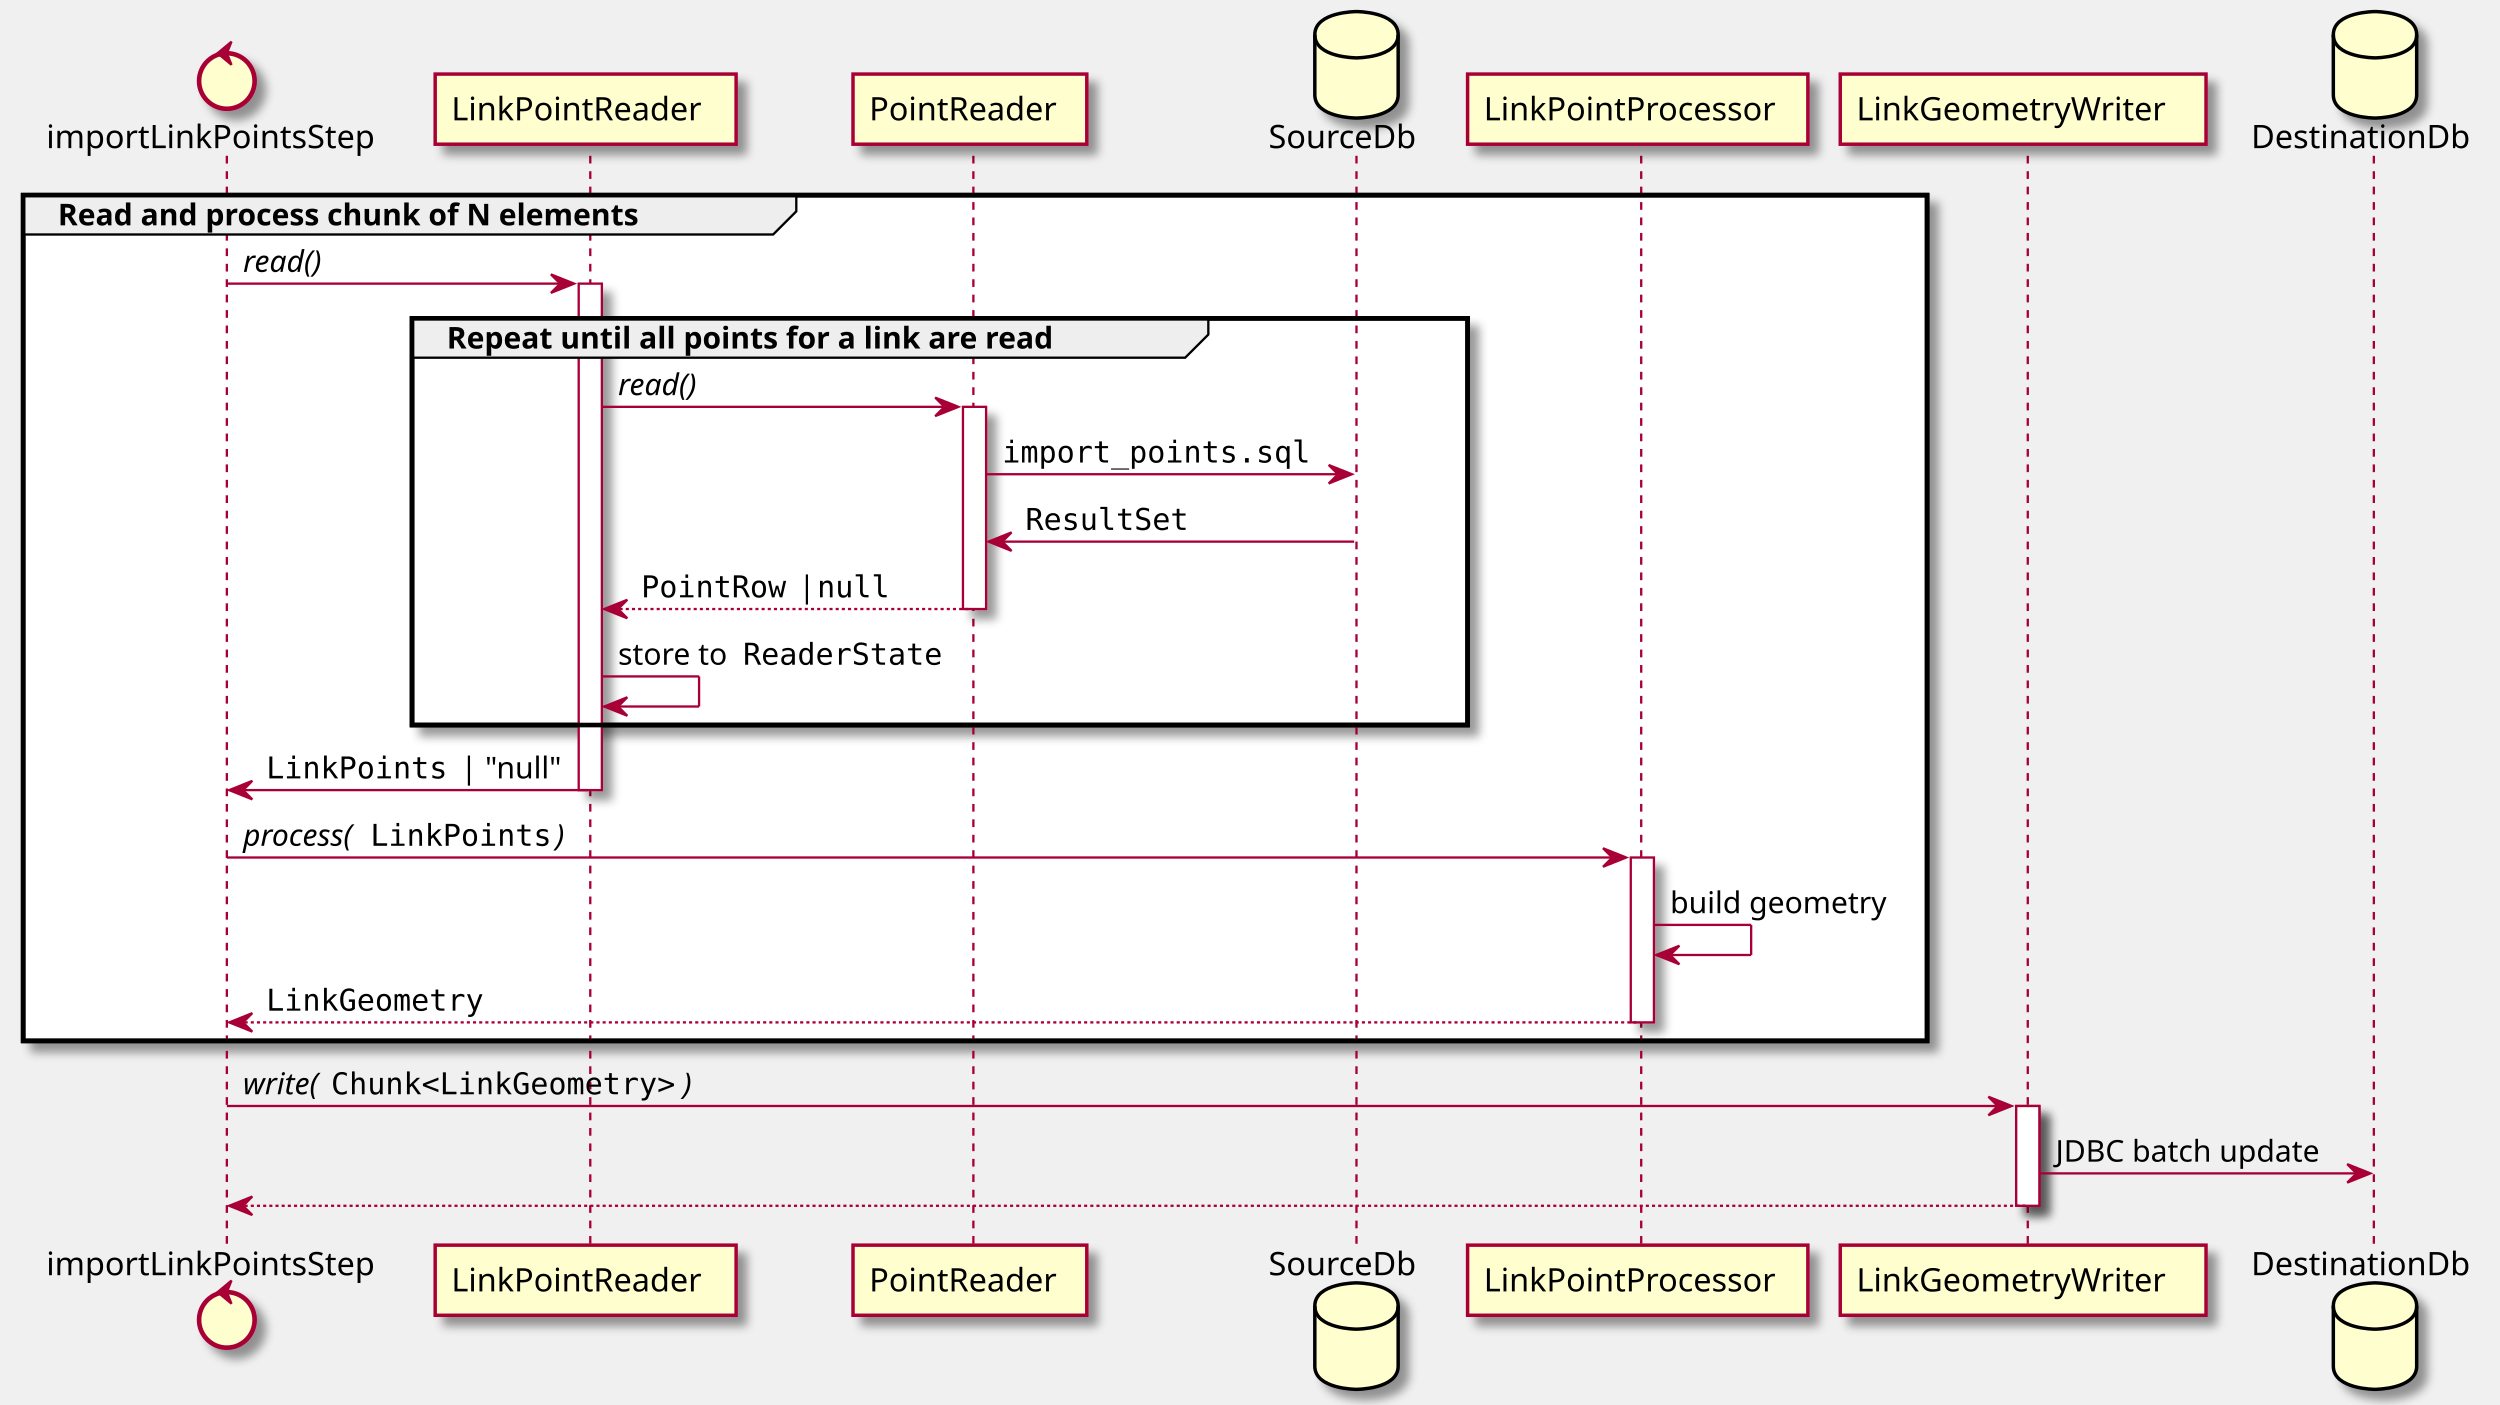
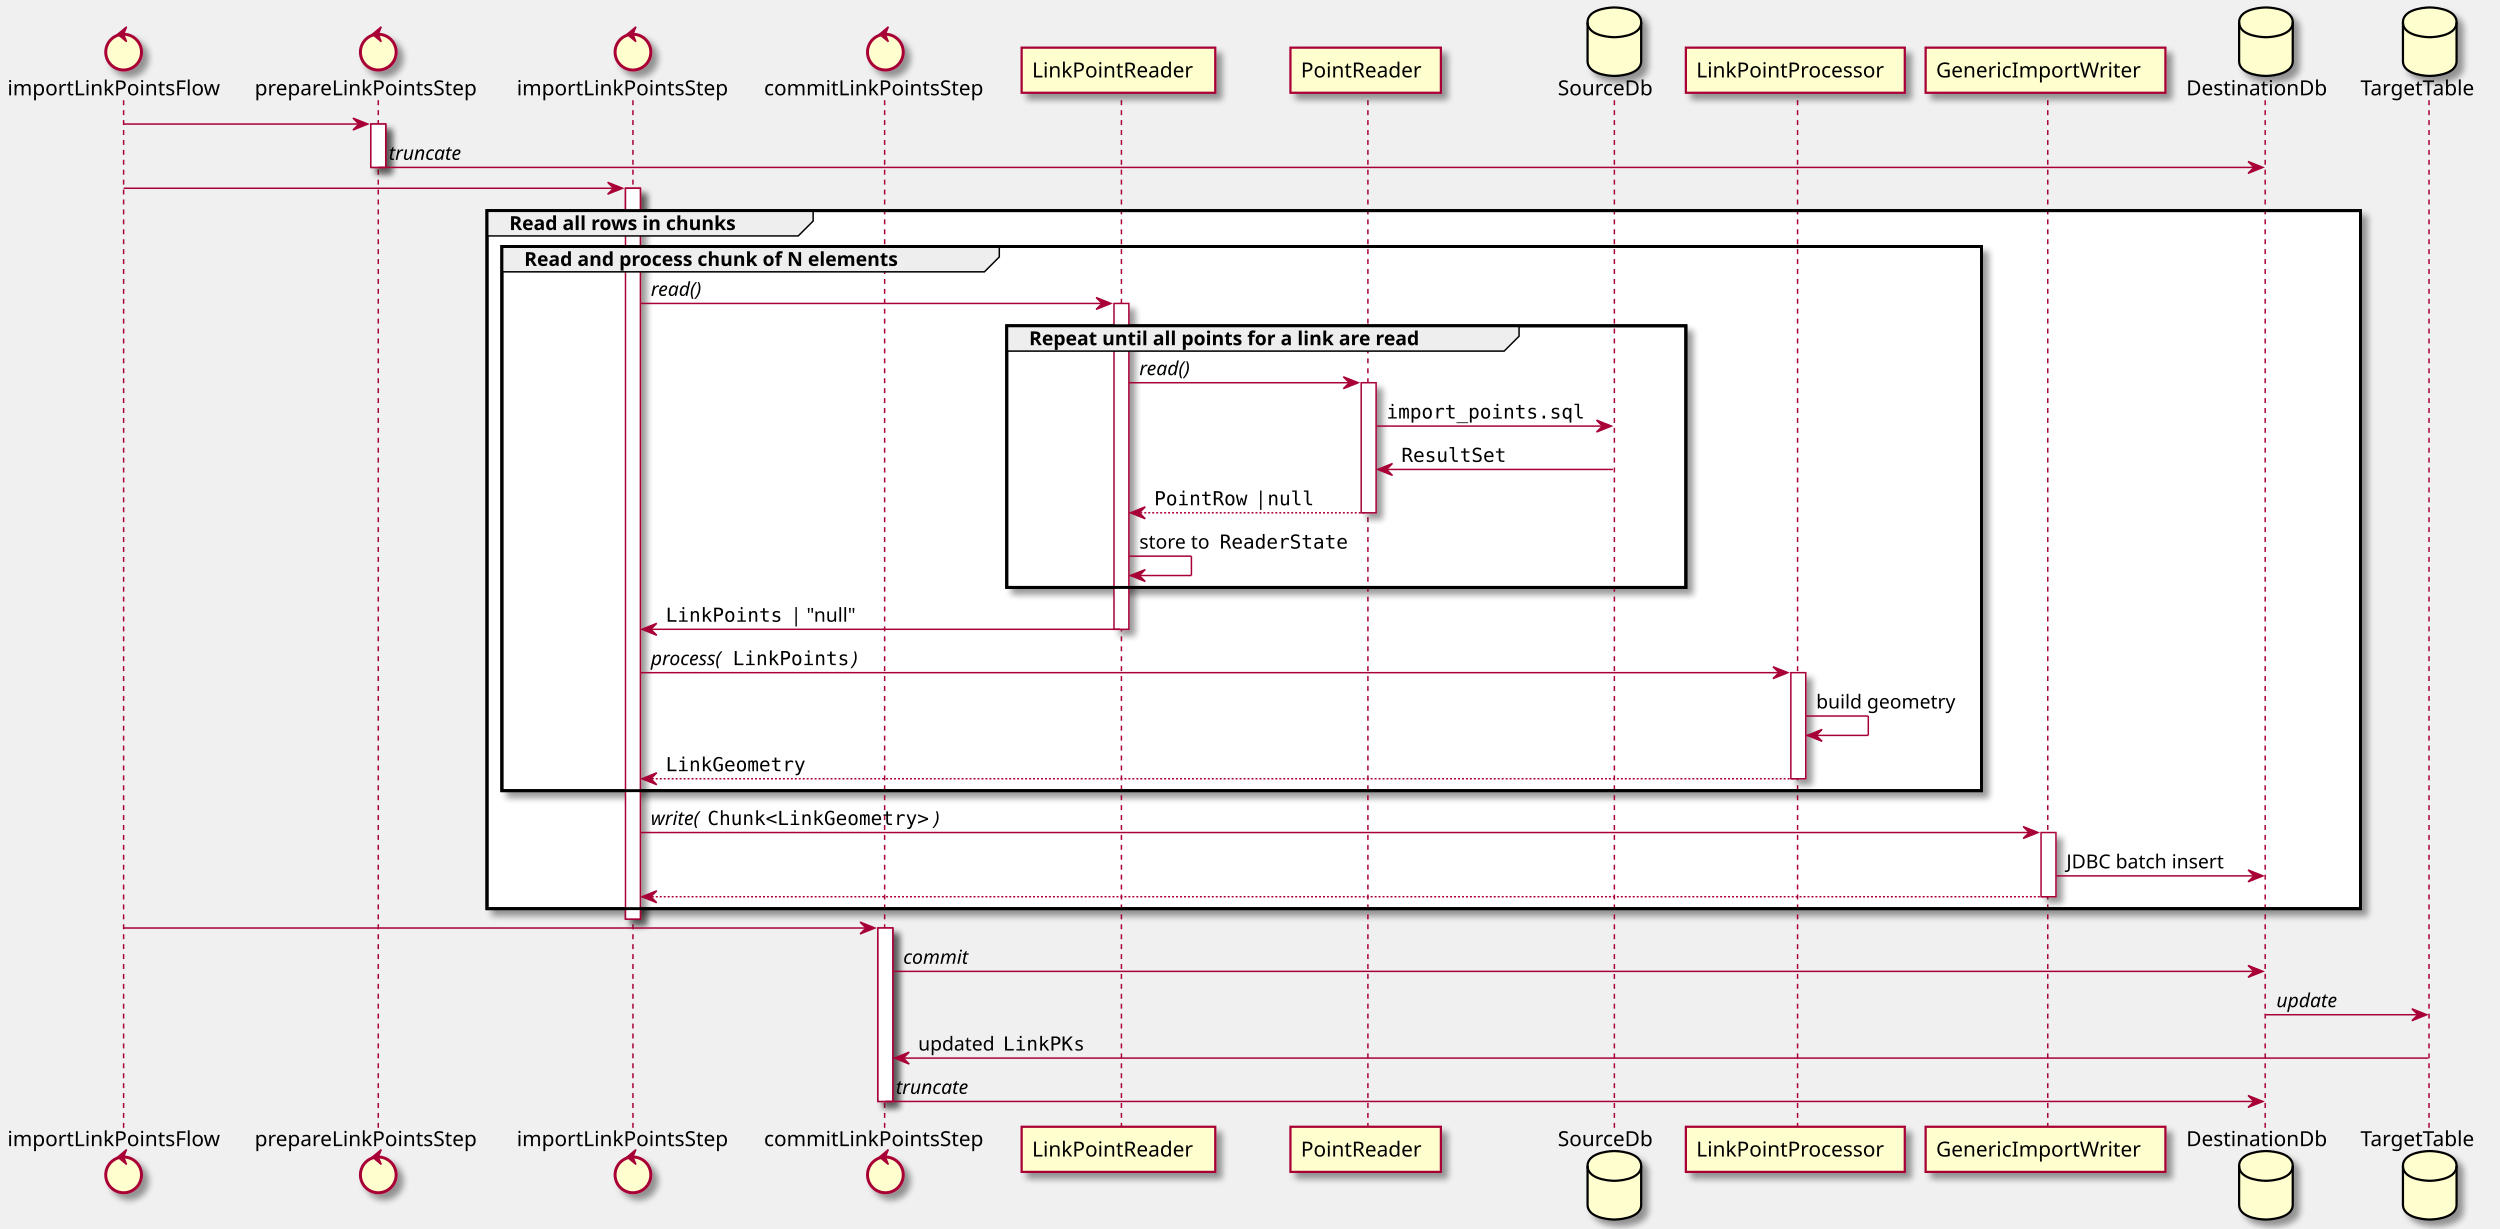
- <svg xmlns="http://www.w3.org/2000/svg" contentScriptType="application/ecmascript" contentStyleType="text/css" height="910.5px" preserveAspectRatio="none" style="width:1620px;height:910px;" version="1.1" viewBox="0 0 1620 910" width="1620px" zoomAndPan="magnify">
+ <svg xmlns="http://www.w3.org/2000/svg" contentScriptType="application/ecmascript" contentStyleType="text/css" height="1237.5px" preserveAspectRatio="none" style="width:2518px;height:1237px;background:#FFFFFF;" version="1.1" viewBox="0 0 2518 1237" width="2518.5px" zoomAndPan="magnify">
  <defs>
-     <filter height="300%" id="f15bmxrq6kywda" width="300%" x="-1" y="-1">
+     <filter height="300%" id="fxjmbmxwi1y3c" width="300%" x="-1" y="-1">
      <feGaussianBlur result="blurOut" stdDeviation="3.0" />
      <feColorMatrix in="blurOut" result="blurOut2" type="matrix" values="0 0 0 0 0 0 0 0 0 0 0 0 0 0 0 0 0 0 .4 0" />
      <feOffset dx="6.0" dy="6.0" in="blurOut2" result="blurOut3" />
      <feBlend in="SourceGraphic" in2="blurOut3" mode="normal" />
    </filter>
  </defs>
  <g>
-     <rect fill="#FFFFFF" filter="url(#f15bmxrq6kywda)" height="328.204" style="stroke:#A80036;stroke-width:1.5;" width="15" x="375" y="183.789" />
-     <rect fill="#FFFFFF" filter="url(#f15bmxrq6kywda)" height="131.016" style="stroke:#A80036;stroke-width:1.5;" width="15" x="624" y="263.633" />
-     <rect fill="#FFFFFF" filter="url(#f15bmxrq6kywda)" height="106.844" style="stroke:#A80036;stroke-width:1.5;" width="15" x="1056.75" y="555.665" />
-     <rect fill="#FFFFFF" filter="url(#f15bmxrq6kywda)" height="64.672" style="stroke:#A80036;stroke-width:1.5;" width="15" x="1306.5" y="716.681" />
-     <rect fill="#FFFFFF" filter="url(#f15bmxrq6kywda)" height="548.063" style="stroke:#000000;stroke-width:3.0;" width="1233.75" x="15" y="126.445" />
-     <rect fill="#FFFFFF" filter="url(#f15bmxrq6kywda)" height="263.532" style="stroke:#000000;stroke-width:3.0;" width="684" x="267" y="206.289" />
-     <line style="stroke:#A80036;stroke-width:1.5;stroke-dasharray:5.0,5.0;" x1="147" x2="147" y1="100.945" y2="808.352" />
-     <line style="stroke:#A80036;stroke-width:1.5;stroke-dasharray:5.0,5.0;" x1="382.5" x2="382.5" y1="100.945" y2="808.352" />
-     <line style="stroke:#A80036;stroke-width:1.5;stroke-dasharray:5.0,5.0;" x1="630.75" x2="630.75" y1="100.945" y2="808.352" />
-     <line style="stroke:#A80036;stroke-width:1.5;stroke-dasharray:5.0,5.0;" x1="879" x2="879" y1="100.945" y2="808.352" />
-     <line style="stroke:#A80036;stroke-width:1.5;stroke-dasharray:5.0,5.0;" x1="1063.5" x2="1063.5" y1="100.945" y2="808.352" />
-     <line style="stroke:#A80036;stroke-width:1.5;stroke-dasharray:5.0,5.0;" x1="1314" x2="1314" y1="100.945" y2="808.352" />
-     <line style="stroke:#A80036;stroke-width:1.5;stroke-dasharray:5.0,5.0;" x1="1538.25" x2="1538.25" y1="100.945" y2="808.352" />
-     <text fill="#000000" font-family="sans-serif" font-size="21" lengthAdjust="spacing" textLength="225" x="30" y="95.993">importLinkPointsStep</text>
-     <ellipse cx="147" cy="52.5" fill="#FEFECE" filter="url(#f15bmxrq6kywda)" rx="18" ry="18" style="stroke:#A80036;stroke-width:3.0;" />
-     <polygon fill="#A80036" points="141,34.5,150,27,147,34.5,150,42,141,34.5" style="stroke:#A80036;stroke-width:1.5;" />
-     <text fill="#000000" font-family="sans-serif" font-size="21" lengthAdjust="spacing" textLength="225" x="30" y="826.345">importLinkPointsStep</text>
-     <ellipse cx="147" cy="855.298" fill="#FEFECE" filter="url(#f15bmxrq6kywda)" rx="18" ry="18" style="stroke:#A80036;stroke-width:3.0;" />
-     <polygon fill="#A80036" points="141,837.298,150,829.798,147,837.298,150,844.798,141,837.298" style="stroke:#A80036;stroke-width:1.5;" />
-     <rect fill="#FEFECE" filter="url(#f15bmxrq6kywda)" height="45.445" style="stroke:#A80036;stroke-width:2.25;" width="195" x="282" y="48" />
-     <text fill="#000000" font-family="sans-serif" font-size="21" lengthAdjust="spacing" textLength="174" x="292.5" y="77.993">LinkPointReader</text>
-     <rect fill="#FEFECE" filter="url(#f15bmxrq6kywda)" height="45.445" style="stroke:#A80036;stroke-width:2.25;" width="195" x="282" y="806.852" />
-     <text fill="#000000" font-family="sans-serif" font-size="21" lengthAdjust="spacing" textLength="174" x="292.5" y="836.845">LinkPointReader</text>
-     <rect fill="#FEFECE" filter="url(#f15bmxrq6kywda)" height="45.445" style="stroke:#A80036;stroke-width:2.25;" width="151.5" x="552.75" y="48" />
-     <text fill="#000000" font-family="sans-serif" font-size="21" lengthAdjust="spacing" textLength="130.5" x="563.25" y="77.993">PointReader</text>
-     <rect fill="#FEFECE" filter="url(#f15bmxrq6kywda)" height="45.445" style="stroke:#A80036;stroke-width:2.25;" width="151.5" x="552.75" y="806.852" />
-     <text fill="#000000" font-family="sans-serif" font-size="21" lengthAdjust="spacing" textLength="130.5" x="563.25" y="836.845">PointReader</text>
-     <text fill="#000000" font-family="sans-serif" font-size="21" lengthAdjust="spacing" textLength="105" x="822" y="95.993">SourceDb</text>
-     <path d="M852,22.5 C852,7.5 879,7.5 879,7.5 C879,7.5 906,7.5 906,22.5 L906,61.5 C906,76.5 879,76.5 879,76.5 C879,76.5 852,76.5 852,61.5 L852,22.5 " fill="#FEFECE" filter="url(#f15bmxrq6kywda)" style="stroke:#000000;stroke-width:2.25;" />
-     <path d="M852,22.5 C852,37.5 879,37.5 879,37.5 C879,37.5 906,37.5 906,22.5 " fill="none" style="stroke:#000000;stroke-width:2.25;" />
-     <text fill="#000000" font-family="sans-serif" font-size="21" lengthAdjust="spacing" textLength="105" x="822" y="826.345">SourceDb</text>
-     <path d="M852,846.298 C852,831.298 879,831.298 879,831.298 C879,831.298 906,831.298 906,846.298 L906,885.298 C906,900.298 879,900.298 879,900.298 C879,900.298 852,900.298 852,885.298 L852,846.298 " fill="#FEFECE" filter="url(#f15bmxrq6kywda)" style="stroke:#000000;stroke-width:2.25;" />
-     <path d="M852,846.298 C852,861.298 879,861.298 879,861.298 C879,861.298 906,861.298 906,846.298 " fill="none" style="stroke:#000000;stroke-width:2.25;" />
-     <rect fill="#FEFECE" filter="url(#f15bmxrq6kywda)" height="45.445" style="stroke:#A80036;stroke-width:2.25;" width="220.5" x="951" y="48" />
-     <text fill="#000000" font-family="sans-serif" font-size="21" lengthAdjust="spacing" textLength="199.5" x="961.5" y="77.993">LinkPointProcessor</text>
-     <rect fill="#FEFECE" filter="url(#f15bmxrq6kywda)" height="45.445" style="stroke:#A80036;stroke-width:2.25;" width="220.5" x="951" y="806.852" />
-     <text fill="#000000" font-family="sans-serif" font-size="21" lengthAdjust="spacing" textLength="199.5" x="961.5" y="836.845">LinkPointProcessor</text>
-     <rect fill="#FEFECE" filter="url(#f15bmxrq6kywda)" height="45.445" style="stroke:#A80036;stroke-width:2.25;" width="237" x="1192.5" y="48" />
-     <text fill="#000000" font-family="sans-serif" font-size="21" lengthAdjust="spacing" textLength="216" x="1203" y="77.993">LinkGeometryWriter</text>
-     <rect fill="#FEFECE" filter="url(#f15bmxrq6kywda)" height="45.445" style="stroke:#A80036;stroke-width:2.25;" width="237" x="1192.5" y="806.852" />
-     <text fill="#000000" font-family="sans-serif" font-size="21" lengthAdjust="spacing" textLength="216" x="1203" y="836.845">LinkGeometryWriter</text>
-     <text fill="#000000" font-family="sans-serif" font-size="21" lengthAdjust="spacing" textLength="151.5" x="1458.75" y="95.993">DestinationDb</text>
-     <path d="M1512,22.5 C1512,7.5 1539,7.5 1539,7.5 C1539,7.5 1566,7.5 1566,22.5 L1566,61.5 C1566,76.5 1539,76.5 1539,76.5 C1539,76.5 1512,76.5 1512,61.5 L1512,22.5 " fill="#FEFECE" filter="url(#f15bmxrq6kywda)" style="stroke:#000000;stroke-width:2.25;" />
-     <path d="M1512,22.5 C1512,37.5 1539,37.5 1539,37.5 C1539,37.5 1566,37.5 1566,22.5 " fill="none" style="stroke:#000000;stroke-width:2.25;" />
-     <text fill="#000000" font-family="sans-serif" font-size="21" lengthAdjust="spacing" textLength="151.5" x="1458.75" y="826.345">DestinationDb</text>
-     <path d="M1512,846.298 C1512,831.298 1539,831.298 1539,831.298 C1539,831.298 1566,831.298 1566,846.298 L1566,885.298 C1566,900.298 1539,900.298 1539,900.298 C1539,900.298 1512,900.298 1512,885.298 L1512,846.298 " fill="#FEFECE" filter="url(#f15bmxrq6kywda)" style="stroke:#000000;stroke-width:2.25;" />
-     <path d="M1512,846.298 C1512,861.298 1539,861.298 1539,861.298 C1539,861.298 1566,861.298 1566,846.298 " fill="none" style="stroke:#000000;stroke-width:2.25;" />
-     <rect fill="#FFFFFF" filter="url(#f15bmxrq6kywda)" height="328.204" style="stroke:#A80036;stroke-width:1.5;" width="15" x="375" y="183.789" />
-     <rect fill="#FFFFFF" filter="url(#f15bmxrq6kywda)" height="131.016" style="stroke:#A80036;stroke-width:1.5;" width="15" x="624" y="263.633" />
-     <rect fill="#FFFFFF" filter="url(#f15bmxrq6kywda)" height="106.844" style="stroke:#A80036;stroke-width:1.5;" width="15" x="1056.75" y="555.665" />
-     <rect fill="#FFFFFF" filter="url(#f15bmxrq6kywda)" height="64.672" style="stroke:#A80036;stroke-width:1.5;" width="15" x="1306.5" y="716.681" />
-     <path d="M15,126.445 L516,126.445 L516,136.945 L501,151.945 L15,151.945 L15,126.445 " fill="#EEEEEE" style="stroke:#000000;stroke-width:1.5;" />
-     <rect fill="none" height="548.063" style="stroke:#000000;stroke-width:3.0;" width="1233.75" x="15" y="126.445" />
-     <text fill="#000000" font-family="sans-serif" font-size="19.5" font-weight="bold" lengthAdjust="spacing" textLength="433.5" x="37.5" y="146.024">Read and process chunk of N elements</text>
-     <polygon fill="#A80036" points="357,177.789,372,183.789,357,189.789,363,183.789" style="stroke:#A80036;stroke-width:1.5;" />
-     <line style="stroke:#A80036;stroke-width:1.5;" x1="147" x2="366" y1="183.789" y2="183.789" />
-     <text fill="#000000" font-family="sans-serif" font-size="19.5" font-style="italic" lengthAdjust="spacing" textLength="58.5" x="157.5" y="176.196">read()</text>
-     <path d="M267,206.289 L783,206.289 L783,216.789 L768,231.789 L267,231.789 L267,206.289 " fill="#EEEEEE" style="stroke:#000000;stroke-width:1.5;" />
-     <rect fill="none" height="263.532" style="stroke:#000000;stroke-width:3.0;" width="684" x="267" y="206.289" />
-     <text fill="#000000" font-family="sans-serif" font-size="19.5" font-weight="bold" lengthAdjust="spacing" textLength="448.5" x="289.5" y="225.868">Repeat until all points for a link are read</text>
-     <polygon fill="#A80036" points="606,257.633,621,263.633,606,269.633,612,263.633" style="stroke:#A80036;stroke-width:1.5;" />
-     <line style="stroke:#A80036;stroke-width:1.5;" x1="390" x2="615" y1="263.633" y2="263.633" />
-     <text fill="#000000" font-family="sans-serif" font-size="19.5" font-style="italic" lengthAdjust="spacing" textLength="58.5" x="400.5" y="256.04">read()</text>
-     <polygon fill="#A80036" points="861,301.305,876,307.305,861,313.305,867,307.305" style="stroke:#A80036;stroke-width:1.5;" />
-     <line style="stroke:#A80036;stroke-width:1.5;" x1="639" x2="870" y1="307.305" y2="307.305" />
-     <text fill="#000000" font-family="monospace" font-size="19.5" lengthAdjust="spacing" textLength="204" x="649.5" y="299.712">import_points.sql</text>
-     <polygon fill="#A80036" points="655.5,344.977,640.5,350.977,655.5,356.977,649.5,350.977" style="stroke:#A80036;stroke-width:1.5;" />
-     <line style="stroke:#A80036;stroke-width:1.5;" x1="646.5" x2="877.5" y1="350.977" y2="350.977" />
-     <text fill="#000000" font-family="monospace" font-size="19.5" lengthAdjust="spacing" textLength="108" x="664.5" y="343.384">ResultSet</text>
-     <polygon fill="#A80036" points="406.5,388.649,391.5,394.649,406.5,400.649,400.5,394.649" style="stroke:#A80036;stroke-width:1.5;" />
-     <line style="stroke:#A80036;stroke-width:1.5;stroke-dasharray:2.0,2.0;" x1="397.5" x2="630" y1="394.649" y2="394.649" />
-     <text fill="#000000" font-family="monospace" font-size="19.5" lengthAdjust="spacing" textLength="96" x="415.5" y="387.055">PointRow</text>
-     <text fill="#000000" font-family="sans-serif" font-size="19.5" lengthAdjust="spacing" textLength="6" x="517.5" y="387.055">|</text>
-     <text fill="#000000" font-family="monospace" font-size="19.5" lengthAdjust="spacing" textLength="48" x="529.5" y="387.055">null</text>
-     <line style="stroke:#A80036;stroke-width:1.5;" x1="390" x2="453" y1="438.321" y2="438.321" />
-     <line style="stroke:#A80036;stroke-width:1.5;" x1="453" x2="453" y1="438.321" y2="457.821" />
-     <line style="stroke:#A80036;stroke-width:1.5;" x1="391.5" x2="453" y1="457.821" y2="457.821" />
-     <polygon fill="#A80036" points="406.5,451.821,391.5,457.821,406.5,463.821,400.5,457.821" style="stroke:#A80036;stroke-width:1.5;" />
-     <text fill="#000000" font-family="sans-serif" font-size="19.5" lengthAdjust="spacing" textLength="75" x="400.5" y="430.728">store to</text>
-     <text fill="#000000" font-family="monospace" font-size="19.5" lengthAdjust="spacing" textLength="132" x="481.5" y="430.728">ReaderState</text>
-     <polygon fill="#A80036" points="163.5,505.993,148.5,511.993,163.5,517.993,157.5,511.993" style="stroke:#A80036;stroke-width:1.5;" />
-     <line style="stroke:#A80036;stroke-width:1.5;" x1="154.5" x2="381" y1="511.993" y2="511.993" />
-     <text fill="#000000" font-family="monospace" font-size="19.5" lengthAdjust="spacing" textLength="120" x="172.5" y="504.399">LinkPoints</text>
-     <text fill="#000000" font-family="sans-serif" font-size="19.5" lengthAdjust="spacing" textLength="66" x="298.5" y="504.399">| "null"</text>
-     <polygon fill="#A80036" points="1038.75,549.665,1053.75,555.665,1038.75,561.665,1044.75,555.665" style="stroke:#A80036;stroke-width:1.5;" />
-     <line style="stroke:#A80036;stroke-width:1.5;" x1="147" x2="1047.75" y1="555.665" y2="555.665" />
-     <text fill="#000000" font-family="sans-serif" font-size="19.5" font-style="italic" lengthAdjust="spacing" textLength="82.5" x="157.5" y="548.071">process(</text>
-     <text fill="#000000" font-family="monospace" font-size="19.5" lengthAdjust="spacing" textLength="120" x="240" y="548.071">LinkPoints</text>
-     <text fill="#000000" font-family="sans-serif" font-size="19.5" font-style="italic" lengthAdjust="spacing" textLength="7.5" x="360" y="548.071">)</text>
-     <line style="stroke:#A80036;stroke-width:1.5;" x1="1071.75" x2="1134.75" y1="599.337" y2="599.337" />
-     <line style="stroke:#A80036;stroke-width:1.5;" x1="1134.75" x2="1134.75" y1="599.337" y2="618.837" />
-     <line style="stroke:#A80036;stroke-width:1.5;" x1="1073.25" x2="1134.75" y1="618.837" y2="618.837" />
-     <polygon fill="#A80036" points="1088.25,612.837,1073.25,618.837,1088.25,624.837,1082.25,618.837" style="stroke:#A80036;stroke-width:1.5;" />
-     <text fill="#000000" font-family="sans-serif" font-size="19.5" lengthAdjust="spacing" textLength="148.5" x="1082.25" y="591.743">build geometry</text>
-     <polygon fill="#A80036" points="163.5,656.509,148.5,662.509,163.5,668.509,157.5,662.509" style="stroke:#A80036;stroke-width:1.5;" />
-     <line style="stroke:#A80036;stroke-width:1.5;stroke-dasharray:2.0,2.0;" x1="154.5" x2="1062.75" y1="662.509" y2="662.509" />
-     <text fill="#000000" font-family="monospace" font-size="19.5" lengthAdjust="spacing" textLength="144" x="172.5" y="654.915">LinkGeometry</text>
-     <polygon fill="#A80036" points="1288.5,710.681,1303.5,716.681,1288.5,722.681,1294.5,716.681" style="stroke:#A80036;stroke-width:1.5;" />
-     <line style="stroke:#A80036;stroke-width:1.5;" x1="147" x2="1297.5" y1="716.681" y2="716.681" />
-     <text fill="#000000" font-family="sans-serif" font-size="19.5" font-style="italic" lengthAdjust="spacing" textLength="57" x="157.5" y="709.087">write(</text>
-     <text fill="#000000" font-family="monospace" font-size="19.5" lengthAdjust="spacing" textLength="228" x="214.5" y="709.087">Chunk&lt;LinkGeometry&gt;</text>
-     <text fill="#000000" font-family="sans-serif" font-size="19.5" font-style="italic" lengthAdjust="spacing" textLength="7.5" x="442.5" y="709.087">)</text>
-     <polygon fill="#A80036" points="1521,754.352,1536,760.352,1521,766.352,1527,760.352" style="stroke:#A80036;stroke-width:1.5;" />
-     <line style="stroke:#A80036;stroke-width:1.5;" x1="1321.5" x2="1530" y1="760.352" y2="760.352" />
-     <text fill="#000000" font-family="sans-serif" font-size="19.5" lengthAdjust="spacing" textLength="181.5" x="1332" y="752.759">JDBC batch update</text>
-     <polygon fill="#A80036" points="163.5,775.352,148.5,781.352,163.5,787.352,157.5,781.352" style="stroke:#A80036;stroke-width:1.5;" />
-     <line style="stroke:#A80036;stroke-width:1.5;stroke-dasharray:2.0,2.0;" x1="154.5" x2="1312.5" y1="781.352" y2="781.352" />
+     <rect fill="#FFFFFF" filter="url(#fxjmbmxwi1y3c)" height="43.672" style="stroke:#A80036;stroke-width:1.5;" width="15" x="373.5" y="124.945" />
+     <rect fill="#FFFFFF" filter="url(#fxjmbmxwi1y3c)" height="736.079" style="stroke:#A80036;stroke-width:1.5;" width="15" x="630" y="189.617" />
+     <rect fill="#FFFFFF" filter="url(#fxjmbmxwi1y3c)" height="174.688" style="stroke:#A80036;stroke-width:1.5;" width="15" x="884.25" y="934.696" />
+     <rect fill="#FFFFFF" filter="url(#fxjmbmxwi1y3c)" height="328.204" style="stroke:#A80036;stroke-width:1.5;" width="15" x="1122" y="305.633" />
+     <rect fill="#FFFFFF" filter="url(#fxjmbmxwi1y3c)" height="131.016" style="stroke:#A80036;stroke-width:1.5;" width="15" x="1371" y="385.477" />
+     <rect fill="#FFFFFF" filter="url(#fxjmbmxwi1y3c)" height="106.844" style="stroke:#A80036;stroke-width:1.5;" width="15" x="1803.75" y="677.509" />
+     <rect fill="#FFFFFF" filter="url(#fxjmbmxwi1y3c)" height="64.672" style="stroke:#A80036;stroke-width:1.5;" width="15" x="2055.75" y="838.524" />
+     <rect fill="#FFFFFF" filter="url(#fxjmbmxwi1y3c)" height="703.079" style="stroke:#000000;stroke-width:3.0;" width="1887" x="490.5" y="212.117" />
+     <rect fill="#FFFFFF" filter="url(#fxjmbmxwi1y3c)" height="548.063" style="stroke:#000000;stroke-width:3.0;" width="1490.25" x="505.5" y="248.289" />
+     <rect fill="#FFFFFF" filter="url(#fxjmbmxwi1y3c)" height="263.532" style="stroke:#000000;stroke-width:3.0;" width="684" x="1014" y="328.133" />
+     <line style="stroke:#A80036;stroke-width:1.5;stroke-dasharray:5.0,5.0;" x1="124.5" x2="124.5" y1="100.945" y2="1136.384" />
+     <line style="stroke:#A80036;stroke-width:1.5;stroke-dasharray:5.0,5.0;" x1="381" x2="381" y1="100.945" y2="1136.384" />
+     <line style="stroke:#A80036;stroke-width:1.5;stroke-dasharray:5.0,5.0;" x1="637.5" x2="637.5" y1="100.945" y2="1136.384" />
+     <line style="stroke:#A80036;stroke-width:1.5;stroke-dasharray:5.0,5.0;" x1="891" x2="891" y1="100.945" y2="1136.384" />
+     <line style="stroke:#A80036;stroke-width:1.5;stroke-dasharray:5.0,5.0;" x1="1129.5" x2="1129.5" y1="100.945" y2="1136.384" />
+     <line style="stroke:#A80036;stroke-width:1.5;stroke-dasharray:5.0,5.0;" x1="1377.75" x2="1377.75" y1="100.945" y2="1136.384" />
+     <line style="stroke:#A80036;stroke-width:1.5;stroke-dasharray:5.0,5.0;" x1="1626" x2="1626" y1="100.945" y2="1136.384" />
+     <line style="stroke:#A80036;stroke-width:1.5;stroke-dasharray:5.0,5.0;" x1="1810.5" x2="1810.5" y1="100.945" y2="1136.384" />
+     <line style="stroke:#A80036;stroke-width:1.5;stroke-dasharray:5.0,5.0;" x1="2062.5" x2="2062.5" y1="100.945" y2="1136.384" />
+     <line style="stroke:#A80036;stroke-width:1.5;stroke-dasharray:5.0,5.0;" x1="2281.5" x2="2281.5" y1="100.945" y2="1136.384" />
+     <line style="stroke:#A80036;stroke-width:1.5;stroke-dasharray:5.0,5.0;" x1="2446.5" x2="2446.5" y1="100.945" y2="1136.384" />
+     <text fill="#000000" font-family="sans-serif" font-size="21" lengthAdjust="spacing" textLength="225" x="7.5" y="95.993">importLinkPointsFlow</text>
+     <ellipse cx="124.5" cy="52.5" fill="#FEFECE" filter="url(#fxjmbmxwi1y3c)" rx="18" ry="18" style="stroke:#A80036;stroke-width:3.0;" />
+     <polygon fill="#A80036" points="118.5,34.5,127.5,27,124.5,34.5,127.5,42,118.5,34.5" style="stroke:#A80036;stroke-width:1.5;" />
+     <text fill="#000000" font-family="sans-serif" font-size="21" lengthAdjust="spacing" textLength="225" x="7.5" y="1154.377">importLinkPointsFlow</text>
+     <ellipse cx="124.5" cy="1183.329" fill="#FEFECE" filter="url(#fxjmbmxwi1y3c)" rx="18" ry="18" style="stroke:#A80036;stroke-width:3.0;" />
+     <polygon fill="#A80036" points="118.5,1165.329,127.5,1157.829,124.5,1165.329,127.5,1172.829,118.5,1165.329" style="stroke:#A80036;stroke-width:1.5;" />
+     <text fill="#000000" font-family="sans-serif" font-size="21" lengthAdjust="spacing" textLength="240" x="256.5" y="95.993">prepareLinkPointsStep</text>
+     <ellipse cx="381" cy="52.5" fill="#FEFECE" filter="url(#fxjmbmxwi1y3c)" rx="18" ry="18" style="stroke:#A80036;stroke-width:3.0;" />
+     <polygon fill="#A80036" points="375,34.5,384,27,381,34.5,384,42,375,34.5" style="stroke:#A80036;stroke-width:1.5;" />
+     <text fill="#000000" font-family="sans-serif" font-size="21" lengthAdjust="spacing" textLength="240" x="256.5" y="1154.377">prepareLinkPointsStep</text>
+     <ellipse cx="381" cy="1183.329" fill="#FEFECE" filter="url(#fxjmbmxwi1y3c)" rx="18" ry="18" style="stroke:#A80036;stroke-width:3.0;" />
+     <polygon fill="#A80036" points="375,1165.329,384,1157.829,381,1165.329,384,1172.829,375,1165.329" style="stroke:#A80036;stroke-width:1.5;" />
+     <text fill="#000000" font-family="sans-serif" font-size="21" lengthAdjust="spacing" textLength="225" x="520.5" y="95.993">importLinkPointsStep</text>
+     <ellipse cx="637.5" cy="52.5" fill="#FEFECE" filter="url(#fxjmbmxwi1y3c)" rx="18" ry="18" style="stroke:#A80036;stroke-width:3.0;" />
+     <polygon fill="#A80036" points="631.5,34.5,640.5,27,637.5,34.5,640.5,42,631.5,34.5" style="stroke:#A80036;stroke-width:1.5;" />
+     <text fill="#000000" font-family="sans-serif" font-size="21" lengthAdjust="spacing" textLength="225" x="520.5" y="1154.377">importLinkPointsStep</text>
+     <ellipse cx="637.5" cy="1183.329" fill="#FEFECE" filter="url(#fxjmbmxwi1y3c)" rx="18" ry="18" style="stroke:#A80036;stroke-width:3.0;" />
+     <polygon fill="#A80036" points="631.5,1165.329,640.5,1157.829,637.5,1165.329,640.5,1172.829,631.5,1165.329" style="stroke:#A80036;stroke-width:1.5;" />
+     <text fill="#000000" font-family="sans-serif" font-size="21" lengthAdjust="spacing" textLength="235.5" x="769.5" y="95.993">commitLinkPointsStep</text>
+     <ellipse cx="891.75" cy="52.5" fill="#FEFECE" filter="url(#fxjmbmxwi1y3c)" rx="18" ry="18" style="stroke:#A80036;stroke-width:3.0;" />
+     <polygon fill="#A80036" points="885.75,34.5,894.75,27,891.75,34.5,894.75,42,885.75,34.5" style="stroke:#A80036;stroke-width:1.5;" />
+     <text fill="#000000" font-family="sans-serif" font-size="21" lengthAdjust="spacing" textLength="235.5" x="769.5" y="1154.377">commitLinkPointsStep</text>
+     <ellipse cx="891.75" cy="1183.329" fill="#FEFECE" filter="url(#fxjmbmxwi1y3c)" rx="18" ry="18" style="stroke:#A80036;stroke-width:3.0;" />
+     <polygon fill="#A80036" points="885.75,1165.329,894.75,1157.829,891.75,1165.329,894.75,1172.829,885.75,1165.329" style="stroke:#A80036;stroke-width:1.5;" />
+     <rect fill="#FEFECE" filter="url(#fxjmbmxwi1y3c)" height="45.445" style="stroke:#A80036;stroke-width:2.25;" width="195" x="1029" y="48" />
+     <text fill="#000000" font-family="sans-serif" font-size="21" lengthAdjust="spacing" textLength="174" x="1039.5" y="77.993">LinkPointReader</text>
+     <rect fill="#FEFECE" filter="url(#fxjmbmxwi1y3c)" height="45.445" style="stroke:#A80036;stroke-width:2.25;" width="195" x="1029" y="1134.884" />
+     <text fill="#000000" font-family="sans-serif" font-size="21" lengthAdjust="spacing" textLength="174" x="1039.5" y="1164.877">LinkPointReader</text>
+     <rect fill="#FEFECE" filter="url(#fxjmbmxwi1y3c)" height="45.445" style="stroke:#A80036;stroke-width:2.25;" width="151.5" x="1299.75" y="48" />
+     <text fill="#000000" font-family="sans-serif" font-size="21" lengthAdjust="spacing" textLength="130.5" x="1310.25" y="77.993">PointReader</text>
+     <rect fill="#FEFECE" filter="url(#fxjmbmxwi1y3c)" height="45.445" style="stroke:#A80036;stroke-width:2.25;" width="151.5" x="1299.75" y="1134.884" />
+     <text fill="#000000" font-family="sans-serif" font-size="21" lengthAdjust="spacing" textLength="130.5" x="1310.25" y="1164.877">PointReader</text>
+     <text fill="#000000" font-family="sans-serif" font-size="21" lengthAdjust="spacing" textLength="105" x="1569" y="95.993">SourceDb</text>
+     <path d="M1599,22.5 C1599,7.5 1626,7.5 1626,7.5 C1626,7.5 1653,7.5 1653,22.5 L1653,61.5 C1653,76.5 1626,76.5 1626,76.5 C1626,76.5 1599,76.5 1599,61.5 L1599,22.5 " fill="#FEFECE" filter="url(#fxjmbmxwi1y3c)" style="stroke:#000000;stroke-width:2.25;" />
+     <path d="M1599,22.5 C1599,37.5 1626,37.5 1626,37.5 C1626,37.5 1653,37.5 1653,22.5 " fill="none" style="stroke:#000000;stroke-width:2.25;" />
+     <text fill="#000000" font-family="sans-serif" font-size="21" lengthAdjust="spacing" textLength="105" x="1569" y="1154.377">SourceDb</text>
+     <path d="M1599,1174.329 C1599,1159.329 1626,1159.329 1626,1159.329 C1626,1159.329 1653,1159.329 1653,1174.329 L1653,1213.329 C1653,1228.329 1626,1228.329 1626,1228.329 C1626,1228.329 1599,1228.329 1599,1213.329 L1599,1174.329 " fill="#FEFECE" filter="url(#fxjmbmxwi1y3c)" style="stroke:#000000;stroke-width:2.25;" />
+     <path d="M1599,1174.329 C1599,1189.329 1626,1189.329 1626,1189.329 C1626,1189.329 1653,1189.329 1653,1174.329 " fill="none" style="stroke:#000000;stroke-width:2.25;" />
+     <rect fill="#FEFECE" filter="url(#fxjmbmxwi1y3c)" height="45.445" style="stroke:#A80036;stroke-width:2.25;" width="220.5" x="1698" y="48" />
+     <text fill="#000000" font-family="sans-serif" font-size="21" lengthAdjust="spacing" textLength="199.5" x="1708.5" y="77.993">LinkPointProcessor</text>
+     <rect fill="#FEFECE" filter="url(#fxjmbmxwi1y3c)" height="45.445" style="stroke:#A80036;stroke-width:2.25;" width="220.5" x="1698" y="1134.884" />
+     <text fill="#000000" font-family="sans-serif" font-size="21" lengthAdjust="spacing" textLength="199.5" x="1708.5" y="1164.877">LinkPointProcessor</text>
+     <rect fill="#FEFECE" filter="url(#fxjmbmxwi1y3c)" height="45.445" style="stroke:#A80036;stroke-width:2.25;" width="241.5" x="1939.5" y="48" />
+     <text fill="#000000" font-family="sans-serif" font-size="21" lengthAdjust="spacing" textLength="220.5" x="1950" y="77.993">GenericImportWriter</text>
+     <rect fill="#FEFECE" filter="url(#fxjmbmxwi1y3c)" height="45.445" style="stroke:#A80036;stroke-width:2.25;" width="241.5" x="1939.5" y="1134.884" />
+     <text fill="#000000" font-family="sans-serif" font-size="21" lengthAdjust="spacing" textLength="220.5" x="1950" y="1164.877">GenericImportWriter</text>
+     <text fill="#000000" font-family="sans-serif" font-size="21" lengthAdjust="spacing" textLength="151.5" x="2202" y="95.993">DestinationDb</text>
+     <path d="M2255.25,22.5 C2255.25,7.5 2282.25,7.5 2282.25,7.5 C2282.25,7.5 2309.25,7.5 2309.25,22.5 L2309.25,61.5 C2309.25,76.5 2282.25,76.5 2282.25,76.5 C2282.25,76.5 2255.25,76.5 2255.25,61.5 L2255.25,22.5 " fill="#FEFECE" filter="url(#fxjmbmxwi1y3c)" style="stroke:#000000;stroke-width:2.25;" />
+     <path d="M2255.25,22.5 C2255.25,37.5 2282.25,37.5 2282.25,37.5 C2282.25,37.5 2309.25,37.5 2309.25,22.5 " fill="none" style="stroke:#000000;stroke-width:2.25;" />
+     <text fill="#000000" font-family="sans-serif" font-size="21" lengthAdjust="spacing" textLength="151.5" x="2202" y="1154.377">DestinationDb</text>
+     <path d="M2255.25,1174.329 C2255.25,1159.329 2282.25,1159.329 2282.25,1159.329 C2282.25,1159.329 2309.25,1159.329 2309.25,1174.329 L2309.25,1213.329 C2309.25,1228.329 2282.25,1228.329 2282.25,1228.329 C2282.25,1228.329 2255.25,1228.329 2255.25,1213.329 L2255.25,1174.329 " fill="#FEFECE" filter="url(#fxjmbmxwi1y3c)" style="stroke:#000000;stroke-width:2.25;" />
+     <path d="M2255.25,1174.329 C2255.25,1189.329 2282.25,1189.329 2282.25,1189.329 C2282.25,1189.329 2309.25,1189.329 2309.25,1174.329 " fill="none" style="stroke:#000000;stroke-width:2.25;" />
+     <text fill="#000000" font-family="sans-serif" font-size="21" lengthAdjust="spacing" textLength="130.5" x="2377.5" y="95.993">TargetTable</text>
+     <path d="M2420.25,22.5 C2420.25,7.5 2447.25,7.5 2447.25,7.5 C2447.25,7.5 2474.25,7.5 2474.25,22.5 L2474.25,61.5 C2474.25,76.5 2447.25,76.5 2447.25,76.5 C2447.25,76.5 2420.25,76.5 2420.25,61.5 L2420.25,22.5 " fill="#FEFECE" filter="url(#fxjmbmxwi1y3c)" style="stroke:#000000;stroke-width:2.25;" />
+     <path d="M2420.25,22.5 C2420.25,37.5 2447.25,37.5 2447.25,37.5 C2447.25,37.5 2474.25,37.5 2474.25,22.5 " fill="none" style="stroke:#000000;stroke-width:2.25;" />
+     <text fill="#000000" font-family="sans-serif" font-size="21" lengthAdjust="spacing" textLength="130.5" x="2377.5" y="1154.377">TargetTable</text>
+     <path d="M2420.25,1174.329 C2420.25,1159.329 2447.25,1159.329 2447.25,1159.329 C2447.25,1159.329 2474.25,1159.329 2474.25,1174.329 L2474.25,1213.329 C2474.25,1228.329 2447.25,1228.329 2447.25,1228.329 C2447.25,1228.329 2420.25,1228.329 2420.25,1213.329 L2420.25,1174.329 " fill="#FEFECE" filter="url(#fxjmbmxwi1y3c)" style="stroke:#000000;stroke-width:2.25;" />
+     <path d="M2420.25,1174.329 C2420.25,1189.329 2447.25,1189.329 2447.25,1189.329 C2447.25,1189.329 2474.25,1189.329 2474.25,1174.329 " fill="none" style="stroke:#000000;stroke-width:2.25;" />
+     <rect fill="#FFFFFF" filter="url(#fxjmbmxwi1y3c)" height="43.672" style="stroke:#A80036;stroke-width:1.5;" width="15" x="373.5" y="124.945" />
+     <rect fill="#FFFFFF" filter="url(#fxjmbmxwi1y3c)" height="736.079" style="stroke:#A80036;stroke-width:1.5;" width="15" x="630" y="189.617" />
+     <rect fill="#FFFFFF" filter="url(#fxjmbmxwi1y3c)" height="174.688" style="stroke:#A80036;stroke-width:1.5;" width="15" x="884.25" y="934.696" />
+     <rect fill="#FFFFFF" filter="url(#fxjmbmxwi1y3c)" height="328.204" style="stroke:#A80036;stroke-width:1.5;" width="15" x="1122" y="305.633" />
+     <rect fill="#FFFFFF" filter="url(#fxjmbmxwi1y3c)" height="131.016" style="stroke:#A80036;stroke-width:1.5;" width="15" x="1371" y="385.477" />
+     <rect fill="#FFFFFF" filter="url(#fxjmbmxwi1y3c)" height="106.844" style="stroke:#A80036;stroke-width:1.5;" width="15" x="1803.75" y="677.509" />
+     <rect fill="#FFFFFF" filter="url(#fxjmbmxwi1y3c)" height="64.672" style="stroke:#A80036;stroke-width:1.5;" width="15" x="2055.75" y="838.524" />
+     <polygon fill="#A80036" points="355.5,118.945,370.5,124.945,355.5,130.945,361.5,124.945" style="stroke:#A80036;stroke-width:1.5;" />
+     <line style="stroke:#A80036;stroke-width:1.5;" x1="124.5" x2="364.5" y1="124.945" y2="124.945" />
+     <polygon fill="#A80036" points="2264.25,162.617,2279.25,168.617,2264.25,174.617,2270.25,168.617" style="stroke:#A80036;stroke-width:1.5;" />
+     <line style="stroke:#A80036;stroke-width:1.5;" x1="381" x2="2273.25" y1="168.617" y2="168.617" />
+     <text fill="#000000" font-family="sans-serif" font-size="19.5" font-style="italic" lengthAdjust="spacing" textLength="81" x="391.5" y="161.024">truncate</text>
+     <polygon fill="#A80036" points="612,183.617,627,189.617,612,195.617,618,189.617" style="stroke:#A80036;stroke-width:1.5;" />
+     <line style="stroke:#A80036;stroke-width:1.5;" x1="124.5" x2="621" y1="189.617" y2="189.617" />
+     <path d="M490.5,212.117 L819,212.117 L819,222.617 L804,237.617 L490.5,237.617 L490.5,212.117 " fill="#EEEEEE" style="stroke:#000000;stroke-width:1.5;" />
+     <rect fill="none" height="703.079" style="stroke:#000000;stroke-width:3.0;" width="1887" x="490.5" y="212.117" />
+     <text fill="#000000" font-family="sans-serif" font-size="19.5" font-weight="bold" lengthAdjust="spacing" textLength="261" x="513" y="231.696">Read all rows in chunks</text>
+     <path d="M505.5,248.289 L1006.5,248.289 L1006.5,258.789 L991.5,273.789 L505.5,273.789 L505.5,248.289 " fill="#EEEEEE" style="stroke:#000000;stroke-width:1.5;" />
+     <rect fill="none" height="548.063" style="stroke:#000000;stroke-width:3.0;" width="1490.25" x="505.5" y="248.289" />
+     <text fill="#000000" font-family="sans-serif" font-size="19.5" font-weight="bold" lengthAdjust="spacing" textLength="433.5" x="528" y="267.868">Read and process chunk of N elements</text>
+     <polygon fill="#A80036" points="1104,299.633,1119,305.633,1104,311.633,1110,305.633" style="stroke:#A80036;stroke-width:1.5;" />
+     <line style="stroke:#A80036;stroke-width:1.5;" x1="645" x2="1113" y1="305.633" y2="305.633" />
+     <text fill="#000000" font-family="sans-serif" font-size="19.5" font-style="italic" lengthAdjust="spacing" textLength="58.5" x="655.5" y="298.04">read()</text>
+     <path d="M1014,328.133 L1530,328.133 L1530,338.633 L1515,353.633 L1014,353.633 L1014,328.133 " fill="#EEEEEE" style="stroke:#000000;stroke-width:1.5;" />
+     <rect fill="none" height="263.532" style="stroke:#000000;stroke-width:3.0;" width="684" x="1014" y="328.133" />
+     <text fill="#000000" font-family="sans-serif" font-size="19.5" font-weight="bold" lengthAdjust="spacing" textLength="448.5" x="1036.5" y="347.712">Repeat until all points for a link are read</text>
+     <polygon fill="#A80036" points="1353,379.477,1368,385.477,1353,391.477,1359,385.477" style="stroke:#A80036;stroke-width:1.5;" />
+     <line style="stroke:#A80036;stroke-width:1.5;" x1="1137" x2="1362" y1="385.477" y2="385.477" />
+     <text fill="#000000" font-family="sans-serif" font-size="19.5" font-style="italic" lengthAdjust="spacing" textLength="58.5" x="1147.5" y="377.884">read()</text>
+     <polygon fill="#A80036" points="1608,423.149,1623,429.149,1608,435.149,1614,429.149" style="stroke:#A80036;stroke-width:1.5;" />
+     <line style="stroke:#A80036;stroke-width:1.5;" x1="1386" x2="1617" y1="429.149" y2="429.149" />
+     <text fill="#000000" font-family="monospace" font-size="19.5" lengthAdjust="spacing" textLength="204" x="1396.5" y="421.555">import_points.sql</text>
+     <polygon fill="#A80036" points="1402.5,466.821,1387.5,472.821,1402.5,478.821,1396.5,472.821" style="stroke:#A80036;stroke-width:1.5;" />
+     <line style="stroke:#A80036;stroke-width:1.5;" x1="1393.5" x2="1624.5" y1="472.821" y2="472.821" />
+     <text fill="#000000" font-family="monospace" font-size="19.5" lengthAdjust="spacing" textLength="108" x="1411.5" y="465.228">ResultSet</text>
+     <polygon fill="#A80036" points="1153.5,510.493,1138.5,516.493,1153.5,522.493,1147.5,516.493" style="stroke:#A80036;stroke-width:1.5;" />
+     <line style="stroke:#A80036;stroke-width:1.5;stroke-dasharray:2.0,2.0;" x1="1144.5" x2="1377" y1="516.493" y2="516.493" />
+     <text fill="#000000" font-family="monospace" font-size="19.5" lengthAdjust="spacing" textLength="96" x="1162.5" y="508.899">PointRow</text>
+     <text fill="#000000" font-family="sans-serif" font-size="19.5" lengthAdjust="spacing" textLength="6" x="1264.5" y="508.899">|</text>
+     <text fill="#000000" font-family="monospace" font-size="19.5" lengthAdjust="spacing" textLength="48" x="1276.5" y="508.899">null</text>
+     <line style="stroke:#A80036;stroke-width:1.5;" x1="1137" x2="1200" y1="560.165" y2="560.165" />
+     <line style="stroke:#A80036;stroke-width:1.5;" x1="1200" x2="1200" y1="560.165" y2="579.665" />
+     <line style="stroke:#A80036;stroke-width:1.5;" x1="1138.5" x2="1200" y1="579.665" y2="579.665" />
+     <polygon fill="#A80036" points="1153.5,573.665,1138.5,579.665,1153.5,585.665,1147.5,579.665" style="stroke:#A80036;stroke-width:1.5;" />
+     <text fill="#000000" font-family="sans-serif" font-size="19.5" lengthAdjust="spacing" textLength="75" x="1147.5" y="552.571">store to</text>
+     <text fill="#000000" font-family="monospace" font-size="19.5" lengthAdjust="spacing" textLength="132" x="1228.5" y="552.571">ReaderState</text>
+     <polygon fill="#A80036" points="661.5,627.837,646.5,633.837,661.5,639.837,655.5,633.837" style="stroke:#A80036;stroke-width:1.5;" />
+     <line style="stroke:#A80036;stroke-width:1.5;" x1="652.5" x2="1128" y1="633.837" y2="633.837" />
+     <text fill="#000000" font-family="monospace" font-size="19.5" lengthAdjust="spacing" textLength="120" x="670.5" y="626.243">LinkPoints</text>
+     <text fill="#000000" font-family="sans-serif" font-size="19.5" lengthAdjust="spacing" textLength="66" x="796.5" y="626.243">| "null"</text>
+     <polygon fill="#A80036" points="1785.75,671.509,1800.75,677.509,1785.75,683.509,1791.75,677.509" style="stroke:#A80036;stroke-width:1.5;" />
+     <line style="stroke:#A80036;stroke-width:1.5;" x1="645" x2="1794.75" y1="677.509" y2="677.509" />
+     <text fill="#000000" font-family="sans-serif" font-size="19.5" font-style="italic" lengthAdjust="spacing" textLength="82.5" x="655.5" y="669.915">process(</text>
+     <text fill="#000000" font-family="monospace" font-size="19.5" lengthAdjust="spacing" textLength="120" x="738" y="669.915">LinkPoints</text>
+     <text fill="#000000" font-family="sans-serif" font-size="19.5" font-style="italic" lengthAdjust="spacing" textLength="7.5" x="858" y="669.915">)</text>
+     <line style="stroke:#A80036;stroke-width:1.5;" x1="1818.75" x2="1881.75" y1="721.181" y2="721.181" />
+     <line style="stroke:#A80036;stroke-width:1.5;" x1="1881.75" x2="1881.75" y1="721.181" y2="740.681" />
+     <line style="stroke:#A80036;stroke-width:1.5;" x1="1820.25" x2="1881.75" y1="740.681" y2="740.681" />
+     <polygon fill="#A80036" points="1835.25,734.681,1820.25,740.681,1835.25,746.681,1829.25,740.681" style="stroke:#A80036;stroke-width:1.5;" />
+     <text fill="#000000" font-family="sans-serif" font-size="19.5" lengthAdjust="spacing" textLength="148.5" x="1829.25" y="713.587">build geometry</text>
+     <polygon fill="#A80036" points="661.5,778.352,646.5,784.352,661.5,790.352,655.5,784.352" style="stroke:#A80036;stroke-width:1.5;" />
+     <line style="stroke:#A80036;stroke-width:1.5;stroke-dasharray:2.0,2.0;" x1="652.5" x2="1809.75" y1="784.352" y2="784.352" />
+     <text fill="#000000" font-family="monospace" font-size="19.5" lengthAdjust="spacing" textLength="144" x="670.5" y="776.759">LinkGeometry</text>
+     <polygon fill="#A80036" points="2037.75,832.524,2052.75,838.524,2037.75,844.524,2043.75,838.524" style="stroke:#A80036;stroke-width:1.5;" />
+     <line style="stroke:#A80036;stroke-width:1.5;" x1="645" x2="2046.75" y1="838.524" y2="838.524" />
+     <text fill="#000000" font-family="sans-serif" font-size="19.5" font-style="italic" lengthAdjust="spacing" textLength="57" x="655.5" y="830.931">write(</text>
+     <text fill="#000000" font-family="monospace" font-size="19.5" lengthAdjust="spacing" textLength="228" x="712.5" y="830.931">Chunk&lt;LinkGeometry&gt;</text>
+     <text fill="#000000" font-family="sans-serif" font-size="19.5" font-style="italic" lengthAdjust="spacing" textLength="7.5" x="940.5" y="830.931">)</text>
+     <polygon fill="#A80036" points="2264.25,876.196,2279.25,882.196,2264.25,888.196,2270.25,882.196" style="stroke:#A80036;stroke-width:1.5;" />
+     <line style="stroke:#A80036;stroke-width:1.5;" x1="2070.75" x2="2273.25" y1="882.196" y2="882.196" />
+     <text fill="#000000" font-family="sans-serif" font-size="19.5" lengthAdjust="spacing" textLength="169.5" x="2081.25" y="874.603">JDBC batch insert</text>
+     <polygon fill="#A80036" points="661.5,897.196,646.5,903.196,661.5,909.196,655.5,903.196" style="stroke:#A80036;stroke-width:1.5;" />
+     <line style="stroke:#A80036;stroke-width:1.5;stroke-dasharray:2.0,2.0;" x1="652.5" x2="2061.75" y1="903.196" y2="903.196" />
+     <polygon fill="#A80036" points="866.25,928.696,881.25,934.696,866.25,940.696,872.25,934.696" style="stroke:#A80036;stroke-width:1.5;" />
+     <line style="stroke:#A80036;stroke-width:1.5;" x1="124.5" x2="875.25" y1="934.696" y2="934.696" />
+     <polygon fill="#A80036" points="2264.25,972.368,2279.25,978.368,2264.25,984.368,2270.25,978.368" style="stroke:#A80036;stroke-width:1.5;" />
+     <line style="stroke:#A80036;stroke-width:1.5;" x1="899.25" x2="2273.25" y1="978.368" y2="978.368" />
+     <text fill="#000000" font-family="sans-serif" font-size="19.5" font-style="italic" lengthAdjust="spacing" textLength="75" x="909.75" y="970.775">commit</text>
+     <polygon fill="#A80036" points="2429.25,1016.04,2444.25,1022.04,2429.25,1028.04,2435.25,1022.04" style="stroke:#A80036;stroke-width:1.5;" />
+     <line style="stroke:#A80036;stroke-width:1.5;" x1="2282.25" x2="2438.25" y1="1022.04" y2="1022.04" />
+     <text fill="#000000" font-family="sans-serif" font-size="19.5" font-style="italic" lengthAdjust="spacing" textLength="67.5" x="2292.75" y="1014.447">update</text>
+     <polygon fill="#A80036" points="915.75,1059.712,900.75,1065.712,915.75,1071.712,909.75,1065.712" style="stroke:#A80036;stroke-width:1.5;" />
+     <line style="stroke:#A80036;stroke-width:1.5;" x1="906.75" x2="2445.75" y1="1065.712" y2="1065.712" />
+     <text fill="#000000" font-family="sans-serif" font-size="19.5" lengthAdjust="spacing" textLength="79.5" x="924.75" y="1058.119">updated</text>
+     <text fill="#000000" font-family="monospace" font-size="19.5" lengthAdjust="spacing" textLength="72" x="1010.25" y="1058.119">LinkPK</text>
+     <text fill="#000000" font-family="sans-serif" font-size="19.5" lengthAdjust="spacing" textLength="10.5" x="1082.25" y="1058.119">s</text>
+     <polygon fill="#A80036" points="2264.25,1103.384,2279.25,1109.384,2264.25,1115.384,2270.25,1109.384" style="stroke:#A80036;stroke-width:1.5;" />
+     <line style="stroke:#A80036;stroke-width:1.5;" x1="891.75" x2="2273.25" y1="1109.384" y2="1109.384" />
+     <text fill="#000000" font-family="sans-serif" font-size="19.5" font-style="italic" lengthAdjust="spacing" textLength="81" x="902.25" y="1101.791">truncate</text>
  </g>
</svg>
